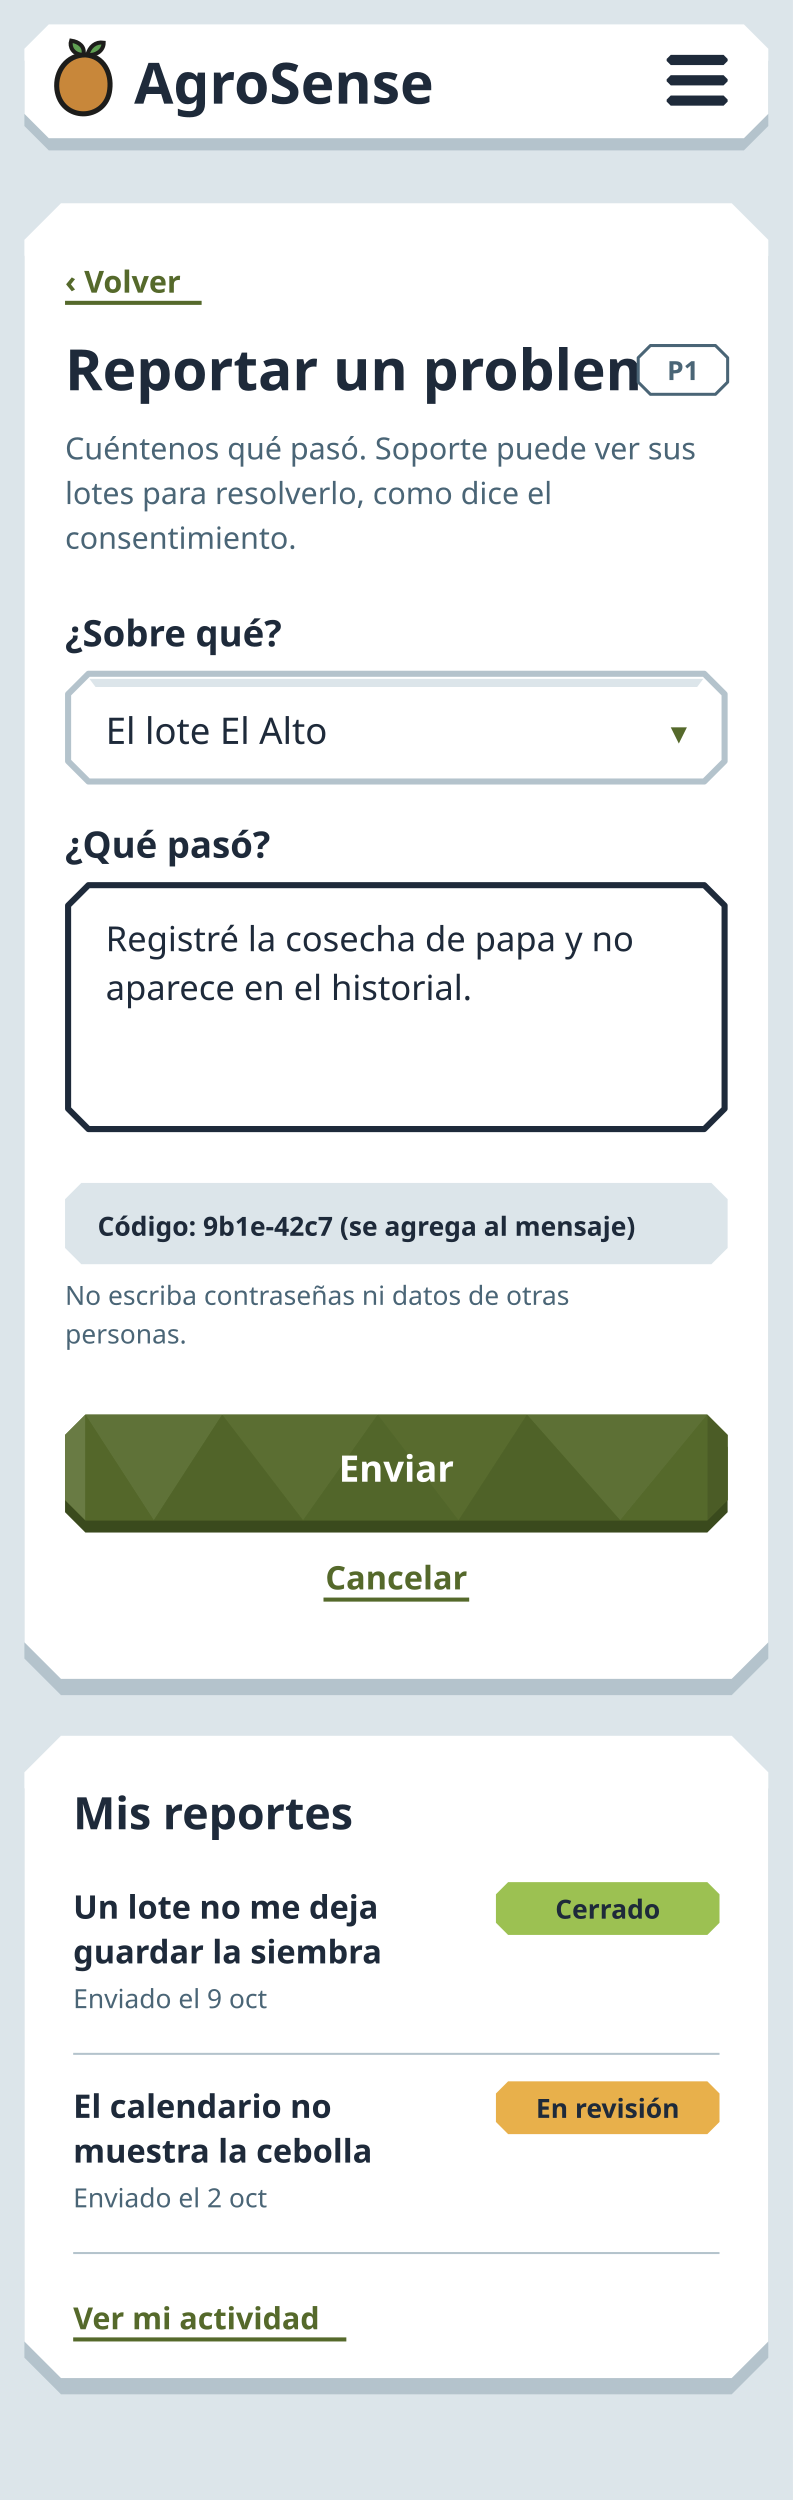
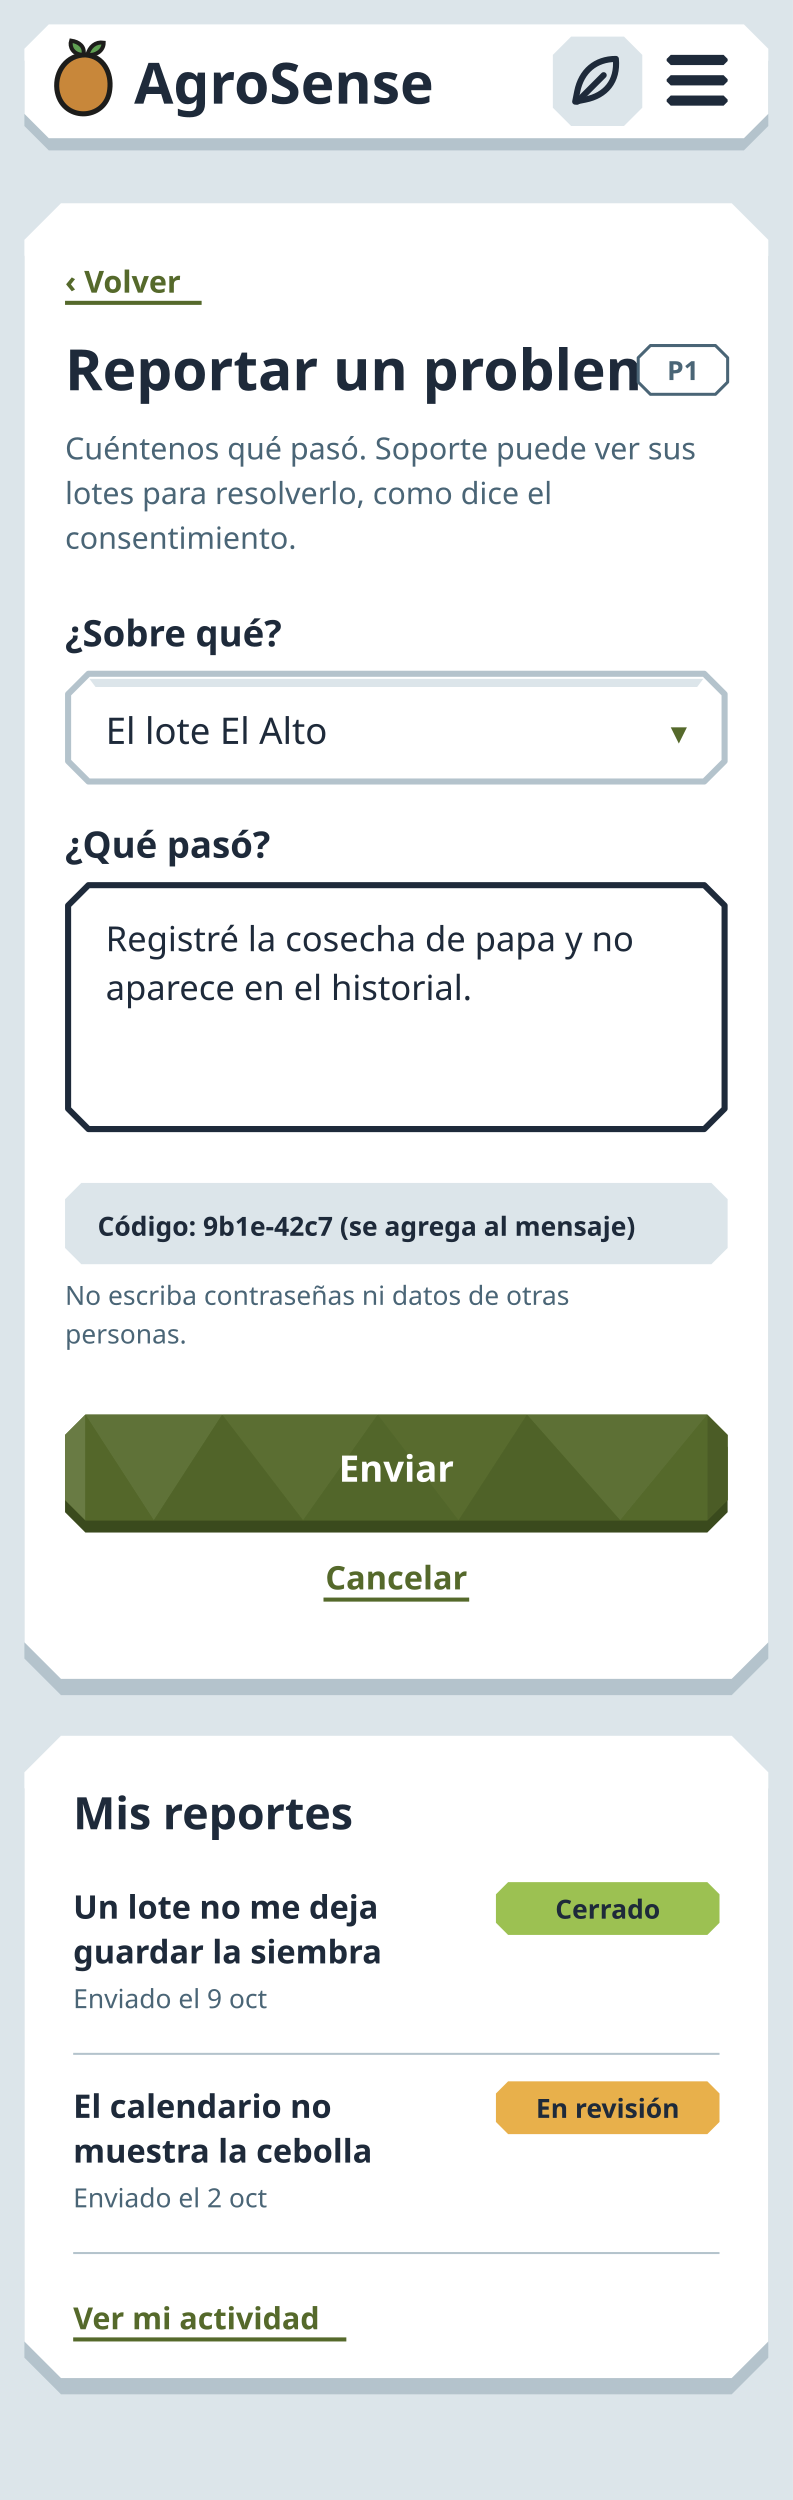
<svg xmlns="http://www.w3.org/2000/svg" width="390" height="1230" viewBox="0 0 390 1230">
  <rect width="390" height="1230" fill="#DCE5EA" />
  <rect width="390" height="3000" fill="#DCE5EA" />
  <g id="barra" transform="translate(0 0)">
    <polygon points="24,18 366,18 378,30 378,62 366,74 24,74 12,62 12,30" fill="#B4C3CC" />
    <polygon points="24,12 366,12 378,24 378,56 366,68 24,68 12,56 12,24" fill="#FFFFFF" />
    <g id="marca" transform="translate(26 18)">
      <path d="M16 9c9 .6 13 9 12 17-.8 8-7 12-13 12S3 34 2 26C1 17 7 9 16 9z" fill="#C8873A" stroke="#1D1D1B" stroke-width="2.5" />
      <path d="M15 9c-5 0-7-4-6-7 4 .6 7 3 6 7zm2 0c4 .6 8-2 8-6-4-.6-7 2-8 6z" fill="#5FA052" stroke="#1D1D1B" stroke-width="2" />
      <text x="40" y="33" font-family="Fredoka" font-weight="600" font-size="28" fill="#1E2A3A" text-anchor="start">AgroSense</text>
+     </g>
+     <g id="boton-modo-ligero" transform="translate(272 18)">
+       <polygon points="9,0 35,0 44,9 44,35 35,44 9,44 0,35 0,9" fill="#DCE5EA" />
+       <g transform="translate(0 0)">
+         <path d="M31 11C21 11 14 17 12 27l-1 5 5-1c10-2 16-9 15-20z" fill="none" stroke="#1E2A3A" stroke-width="3" stroke-linejoin="round" />
+         <path d="M12 32 25 19" stroke="#1E2A3A" stroke-width="3" stroke-linecap="round" />
+       </g>
    </g>
    <polygon points="330,27 356,27 358,29 358,30 356,32 330,32 328,30 328,29" fill="#1E2A3A" />
    <polygon points="330,37 356,37 358,39 358,40 356,42 330,42 328,40 328,39" fill="#1E2A3A" />
    <polygon points="330,47 356,47 358,49 358,50 356,52 330,52 328,50 328,49" fill="#1E2A3A" />
  </g>
  <g id="tarjeta" transform="translate(12 100)">
    <polygon points="18,8 348,8 366,26 366,716 348,734 18,734 0,716 0,26" fill="#B4C3CC" />
    <polygon points="18,0 348,0 366,18 366,708 348,726 18,726 0,708 0,18" fill="#FFFFFF" />
  </g>
  <g id="reportar" transform="translate(12 100)">
    <text x="20" y="44" font-family="Atkinson Hyperlegible" font-weight="700" font-size="15" fill="#55692B" text-anchor="start">‹ Volver</text>
    <rect x="20" y="48" width="67.2" height="2" fill="#55692B" />
    <text x="20" y="92" font-family="Fredoka" font-weight="600" font-size="28" fill="#1E2A3A" text-anchor="start">Reportar un problema</text>
    <polygon points="308,70 340,70 346,76 346,88 340,94 308,94 302,88 302,76" fill="#FFFFFF" stroke="#4A6576" stroke-width="1.5" stroke-linejoin="round" />
    <text x="324" y="87" font-family="Atkinson Hyperlegible" font-weight="700" font-size="13" fill="#4A6576" text-anchor="middle">P1</text>
    <text x="20" y="126" font-family="Atkinson Hyperlegible" font-weight="400" font-size="15" fill="#4A6576" text-anchor="start">Cuéntenos qué pasó. Soporte puede ver sus</text>
    <text x="20" y="148" font-family="Atkinson Hyperlegible" font-weight="400" font-size="15" fill="#4A6576" text-anchor="start">lotes para resolverlo, como dice el</text>
    <text x="20" y="170" font-family="Atkinson Hyperlegible" font-weight="400" font-size="15" fill="#4A6576" text-anchor="start">consentimiento.</text>
    <g id="campo-sobre" transform="translate(20 218)">
      <text x="0" y="0" font-family="Atkinson Hyperlegible" font-weight="700" font-size="18" fill="#1E2A3A" text-anchor="start">¿Sobre qué?</text>
      <polygon points="11.5,13.5 314.5,13.5 324.5,23.5 324.5,56.5 314.5,66.5 11.5,66.5 1.5,56.5 1.5,23.5" fill="#FFFFFF" stroke="#B4C3CC" stroke-width="3" stroke-linejoin="round" />
      <polygon points="12,16 314,16 311,20 15,20" fill="#DCE5EA" />
      <text x="20" y="48" font-family="Atkinson Hyperlegible" font-weight="400" font-size="18" fill="#1E2A3A" text-anchor="start">El lote El Alto</text>
      <text x="306" y="48" font-family="Atkinson Hyperlegible" font-weight="700" font-size="16" fill="#55692B" text-anchor="end">▾</text>
    </g>
    <g id="campo-mensaje" transform="translate(20 322)">
      <text x="0" y="0" font-family="Atkinson Hyperlegible" font-weight="700" font-size="18" fill="#1E2A3A" text-anchor="start">¿Qué pasó?</text>
      <polygon points="11.5,13.5 314.5,13.5 324.5,23.5 324.5,123.5 314.5,133.5 11.5,133.5 1.5,123.5 1.5,23.5" fill="#FFFFFF" stroke="#1E2A3A" stroke-width="3" stroke-linejoin="round" />
      <text x="20" y="46" font-family="Atkinson Hyperlegible" font-weight="400" font-size="17" fill="#1E2A3A" text-anchor="start">Registré la cosecha de papa y no</text>
      <text x="20" y="70" font-family="Atkinson Hyperlegible" font-weight="400" font-size="17" fill="#1E2A3A" text-anchor="start">aparece en el historial.</text>
    </g>
    <polygon points="28,482 338,482 346,490 346,514 338,522 28,522 20,514 20,490" fill="#DCE5EA" />
    <text x="36" y="508" font-family="Atkinson Hyperlegible" font-weight="700" font-size="13" fill="#1E2A3A" text-anchor="start">Código: 9b1e-42c7 (se agrega al mensaje)</text>
    <text x="20" y="542" font-family="Atkinson Hyperlegible" font-weight="400" font-size="13" fill="#4A6576" text-anchor="start">No escriba contraseñas ni datos de otras</text>
    <text x="20" y="561" font-family="Atkinson Hyperlegible" font-weight="400" font-size="13" fill="#4A6576" text-anchor="start">personas.</text>
    <g id="boton-primary" transform="translate(20 596)">
      <polygon points="10,6 316,6 326,16 326,48 316,58 10,58 0,48 0,16" fill="#3A4A1D" />
      <polygon points="10,0 316,0 326,10 326,42 316,52 10,52 0,42 0,10" fill="#55692B" />
      <polygon points="10,0 10,52 0,42 0,10" fill="#697B44" />
      <polygon points="316,0 326,10 326,42 316,52" fill="#4B5C26" />
      <polygon points="10,0 77.32,0 43.66,52" fill="#5F7238" />
      <polygon points="10,0 43.66,52 10,52" fill="#54672A" />
      <polygon points="77.32,0 153.82,0 117.1,52" fill="#5B6E32" />
      <polygon points="77.32,0 117.1,52 43.66,52" fill="#516429" />
      <polygon points="153.82,0 227.26,0 193.6,52" fill="#586B2E" />
      <polygon points="153.82,0 193.6,52 117.1,52" fill="#52662A" />
      <polygon points="227.26,0 316,0 273.16,52" fill="#5D7035" />
      <polygon points="227.26,0 273.16,52 193.6,52" fill="#4F6228" />
      <polygon points="316,0 316,52 273.16,52" fill="#55692B" />
      <text x="163" y="33" font-family="Atkinson Hyperlegible" font-weight="700" font-size="18" fill="#FFFFFF" text-anchor="middle">Enviar</text>
    </g>
    <text x="183" y="682" font-family="Atkinson Hyperlegible" font-weight="700" font-size="16" fill="#55692B" text-anchor="middle">Cancelar</text>
    <rect x="147.16" y="686" width="71.68" height="2" fill="#55692B" />
  </g>
  <g id="mis-reportes" transform="translate(12 854)">
    <polygon points="18,8 348,8 366,26 366,306 348,324 18,324 0,306 0,26" fill="#B4C3CC" />
    <polygon points="18,0 348,0 366,18 366,298 348,316 18,316 0,298 0,18" fill="#FFFFFF" />
  </g>
  <g id="mis-reportes-texto" transform="translate(12 854)">
    <text x="24" y="46" font-family="Fredoka" font-weight="600" font-size="22" fill="#1E2A3A" text-anchor="start">Mis reportes</text>
    <text x="24" y="90" font-family="Atkinson Hyperlegible" font-weight="700" font-size="16" fill="#1E2A3A" text-anchor="start">Un lote no me deja</text>
    <text x="24" y="112" font-family="Atkinson Hyperlegible" font-weight="700" font-size="16" fill="#1E2A3A" text-anchor="start">guardar la siembra</text>
    <polygon points="238,72 336,72 342,78 342,92 336,98 238,98 232,92 232,78" fill="#9CC152" />
    <text x="287" y="90" font-family="Atkinson Hyperlegible" font-weight="700" font-size="13" fill="#1E2A3A" text-anchor="middle">Cerrado</text>
    <text x="24" y="134" font-family="Atkinson Hyperlegible" font-weight="400" font-size="13" fill="#4A6576" text-anchor="start">Enviado el 9 oct</text>
    <rect x="24" y="156" width="318" height="1" fill="#B4C3CC" />
    <text x="24" y="188" font-family="Atkinson Hyperlegible" font-weight="700" font-size="16" fill="#1E2A3A" text-anchor="start">El calendario no</text>
    <text x="24" y="210" font-family="Atkinson Hyperlegible" font-weight="700" font-size="16" fill="#1E2A3A" text-anchor="start">muestra la cebolla</text>
    <polygon points="238,170 336,170 342,176 342,190 336,196 238,196 232,190 232,176" fill="#E8B04B" />
    <text x="287" y="188" font-family="Atkinson Hyperlegible" font-weight="700" font-size="13" fill="#1E2A3A" text-anchor="middle">En revisión</text>
    <text x="24" y="232" font-family="Atkinson Hyperlegible" font-weight="400" font-size="13" fill="#4A6576" text-anchor="start">Enviado el 2 oct</text>
    <rect x="24" y="254" width="318" height="1" fill="#B4C3CC" />
    <text x="24" y="292" font-family="Atkinson Hyperlegible" font-weight="700" font-size="15" fill="#55692B" text-anchor="start">Ver mi actividad</text>
    <rect x="24" y="296" width="134.4" height="2" fill="#55692B" />
  </g>
</svg>
